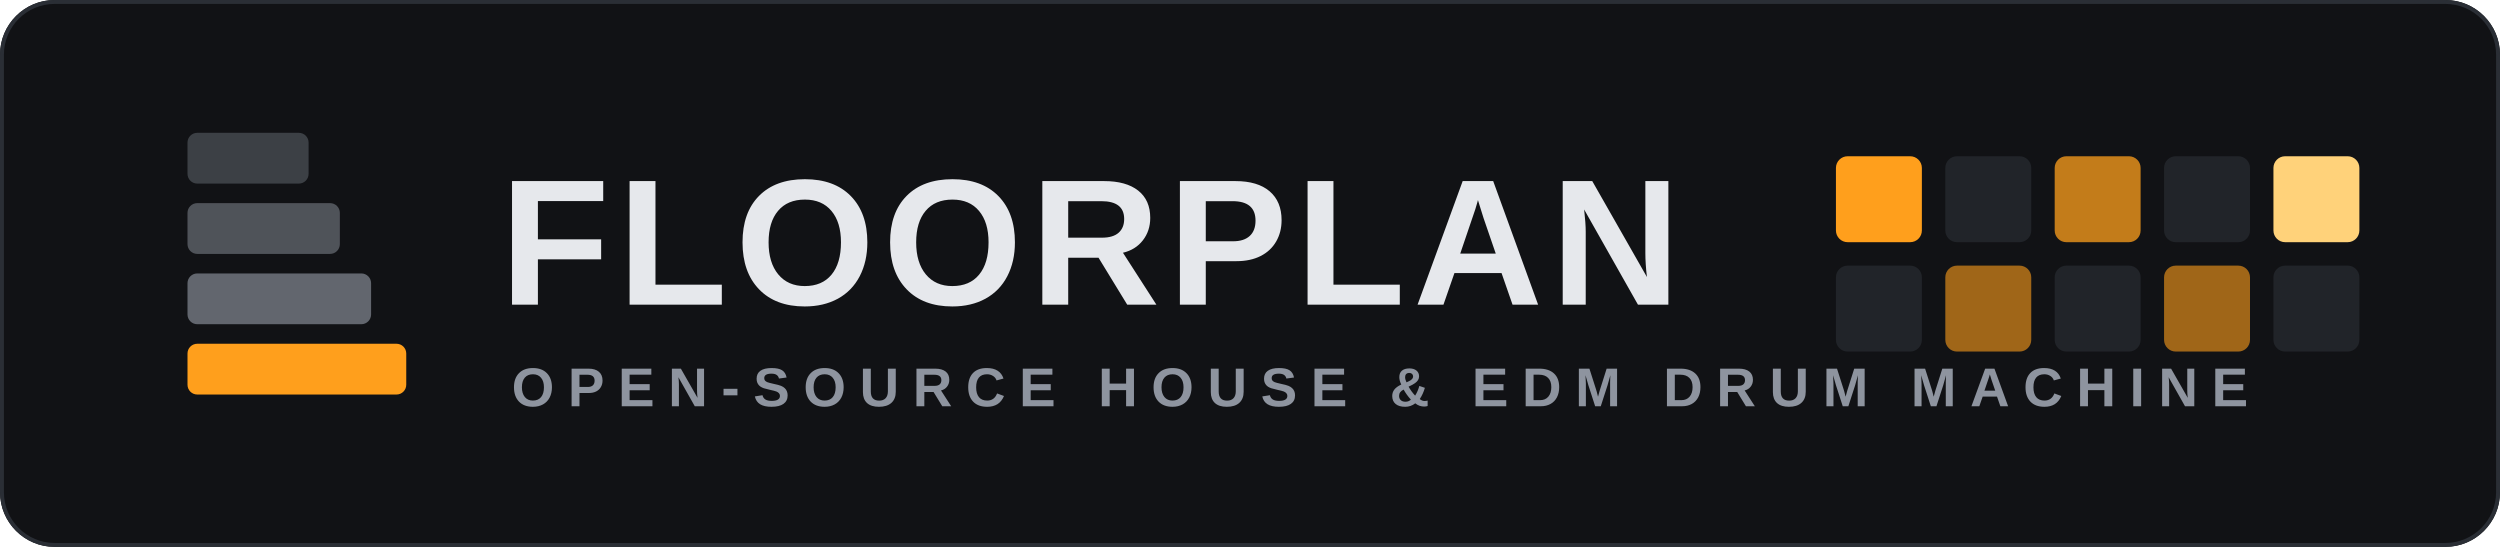
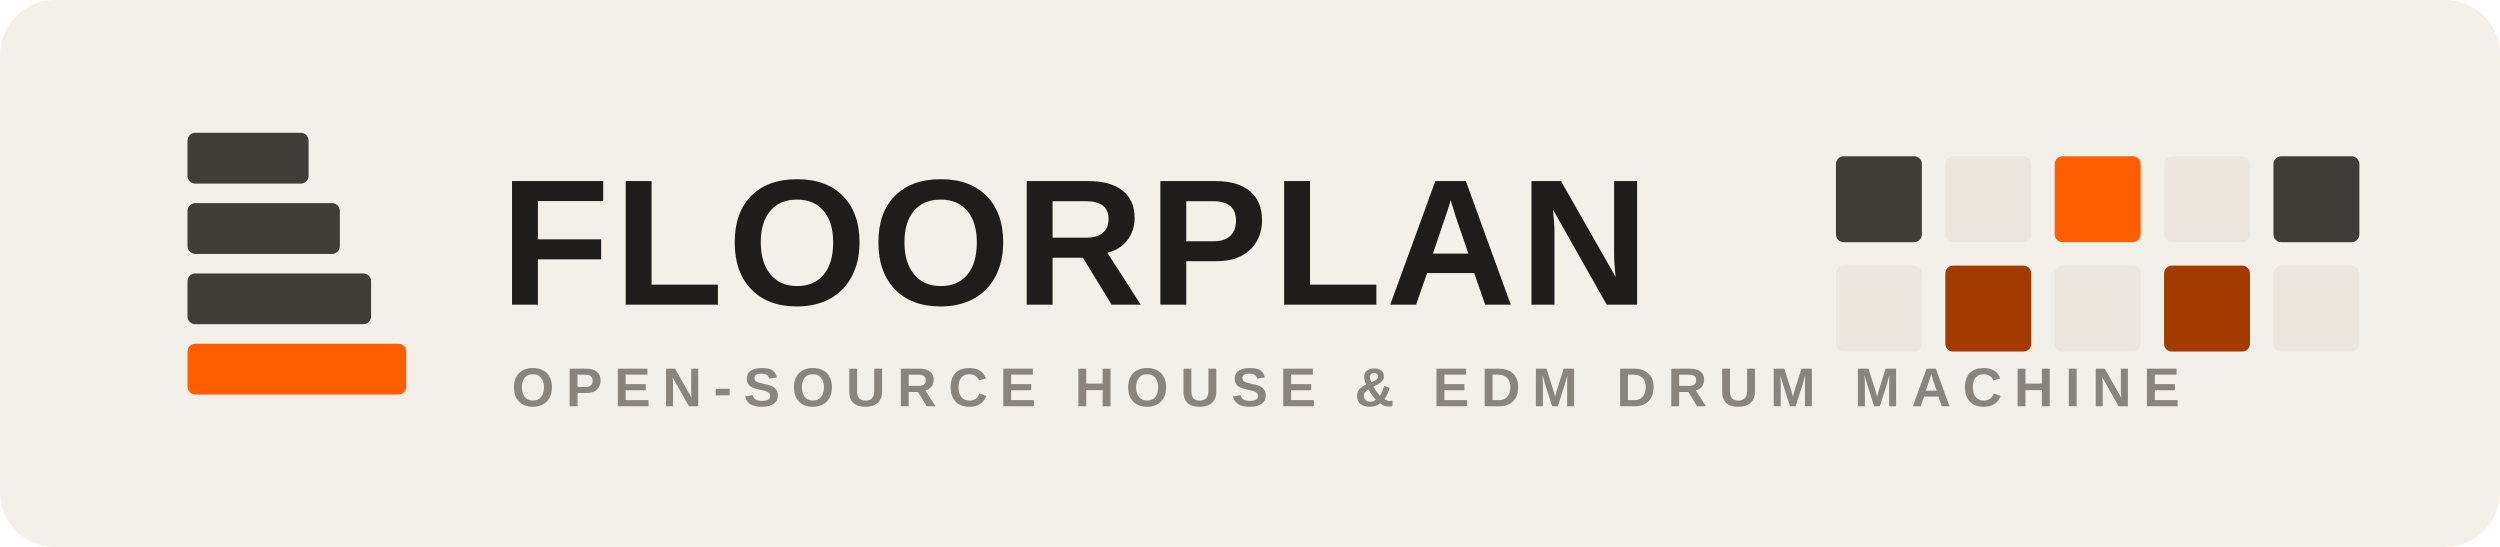
<svg xmlns="http://www.w3.org/2000/svg" width="640" height="140" viewBox="0 0 640 140" role="img" aria-label="Floorplan">
-   <rect width="640" height="140" rx="14" fill="#111215" />
-   <rect x="0.5" y="0.5" width="639" height="139" rx="13.5" fill="none" stroke="#2a2e35" />
+   <rect width="640" height="140" rx="14" fill="#f3f0ea" />
  <g transform="translate(48 34)">
-     <rect x="0" y="0" width="31" height="13" rx="2.5" fill="#8e949f" fill-opacity="0.35" />
-     <rect x="0" y="18" width="39" height="13" rx="2.5" fill="#8e949f" fill-opacity="0.5" />
-     <rect x="0" y="36" width="47" height="13" rx="2.5" fill="#8e949f" fill-opacity="0.65" />
-     <rect x="0" y="54" width="56" height="13" rx="2.5" fill="#ff9f1c" />
+     <rect x="0" y="0" width="31" height="13" rx="2" fill="#403d39" />
+     <rect x="0" y="18" width="39" height="13" rx="2" fill="#403d39" />
+     <rect x="0" y="36" width="47" height="13" rx="2" fill="#403d39" />
+     <rect x="0" y="54" width="56" height="13" rx="2" fill="#ff5e00" />
  </g>
-   <text x="128" y="78" font-family="Segoe UI, Helvetica Neue, Arial, sans-serif" font-size="46" font-weight="700" letter-spacing="2" fill="#e6e8ec">FLOORPLAN</text>
-   <text x="131" y="104" font-family="Segoe UI, Helvetica Neue, Arial, sans-serif" font-size="14" font-weight="700" letter-spacing="3.5" fill="#8e949f">OPEN-SOURCE HOUSE &amp; EDM DRUM MACHINE</text>
+   <text x="128" y="78" font-family="Space Grotesk, Segoe UI, Helvetica Neue, Arial, sans-serif" font-size="46" font-weight="700" letter-spacing="1" fill="#1f1d1b">FLOORPLAN</text>
+   <text x="131" y="104" font-family="Geist, Segoe UI, Helvetica Neue, Arial, sans-serif" font-size="14" font-weight="600" letter-spacing="3" fill="#8a857c">OPEN-SOURCE HOUSE &amp; EDM DRUM MACHINE</text>
  <g transform="translate(470 40)">
-     <rect x="0" y="0" width="22" height="22" rx="3" fill="#ff9f1c" />
-     <rect x="28" y="0" width="22" height="22" rx="3" fill="#212429" />
-     <rect x="56" y="0" width="22" height="22" rx="3" fill="#ff9f1c" fill-opacity="0.75" />
-     <rect x="84" y="0" width="22" height="22" rx="3" fill="#212429" />
-     <rect x="112" y="0" width="22" height="22" rx="3" fill="#ffd27a" />
-     <rect x="0" y="28" width="22" height="22" rx="3" fill="#212429" />
-     <rect x="28" y="28" width="22" height="22" rx="3" fill="#ff9f1c" fill-opacity="0.6" />
-     <rect x="56" y="28" width="22" height="22" rx="3" fill="#212429" />
-     <rect x="84" y="28" width="22" height="22" rx="3" fill="#ff9f1c" fill-opacity="0.6" />
-     <rect x="112" y="28" width="22" height="22" rx="3" fill="#212429" />
+     <rect x="0" y="0" width="22" height="22" rx="2" fill="#403d39" />
+     <rect x="28" y="0" width="22" height="22" rx="2" fill="#ebe7df" />
+     <rect x="56" y="0" width="22" height="22" rx="2" fill="#ff5e00" />
+     <rect x="84" y="0" width="22" height="22" rx="2" fill="#ebe7df" />
+     <rect x="112" y="0" width="22" height="22" rx="2" fill="#403d39" />
+     <rect x="0" y="28" width="22" height="22" rx="2" fill="#ebe7df" />
+     <rect x="28" y="28" width="22" height="22" rx="2" fill="#a33a00" />
+     <rect x="56" y="28" width="22" height="22" rx="2" fill="#ebe7df" />
+     <rect x="84" y="28" width="22" height="22" rx="2" fill="#a33a00" />
+     <rect x="112" y="28" width="22" height="22" rx="2" fill="#ebe7df" />
  </g>
</svg>
